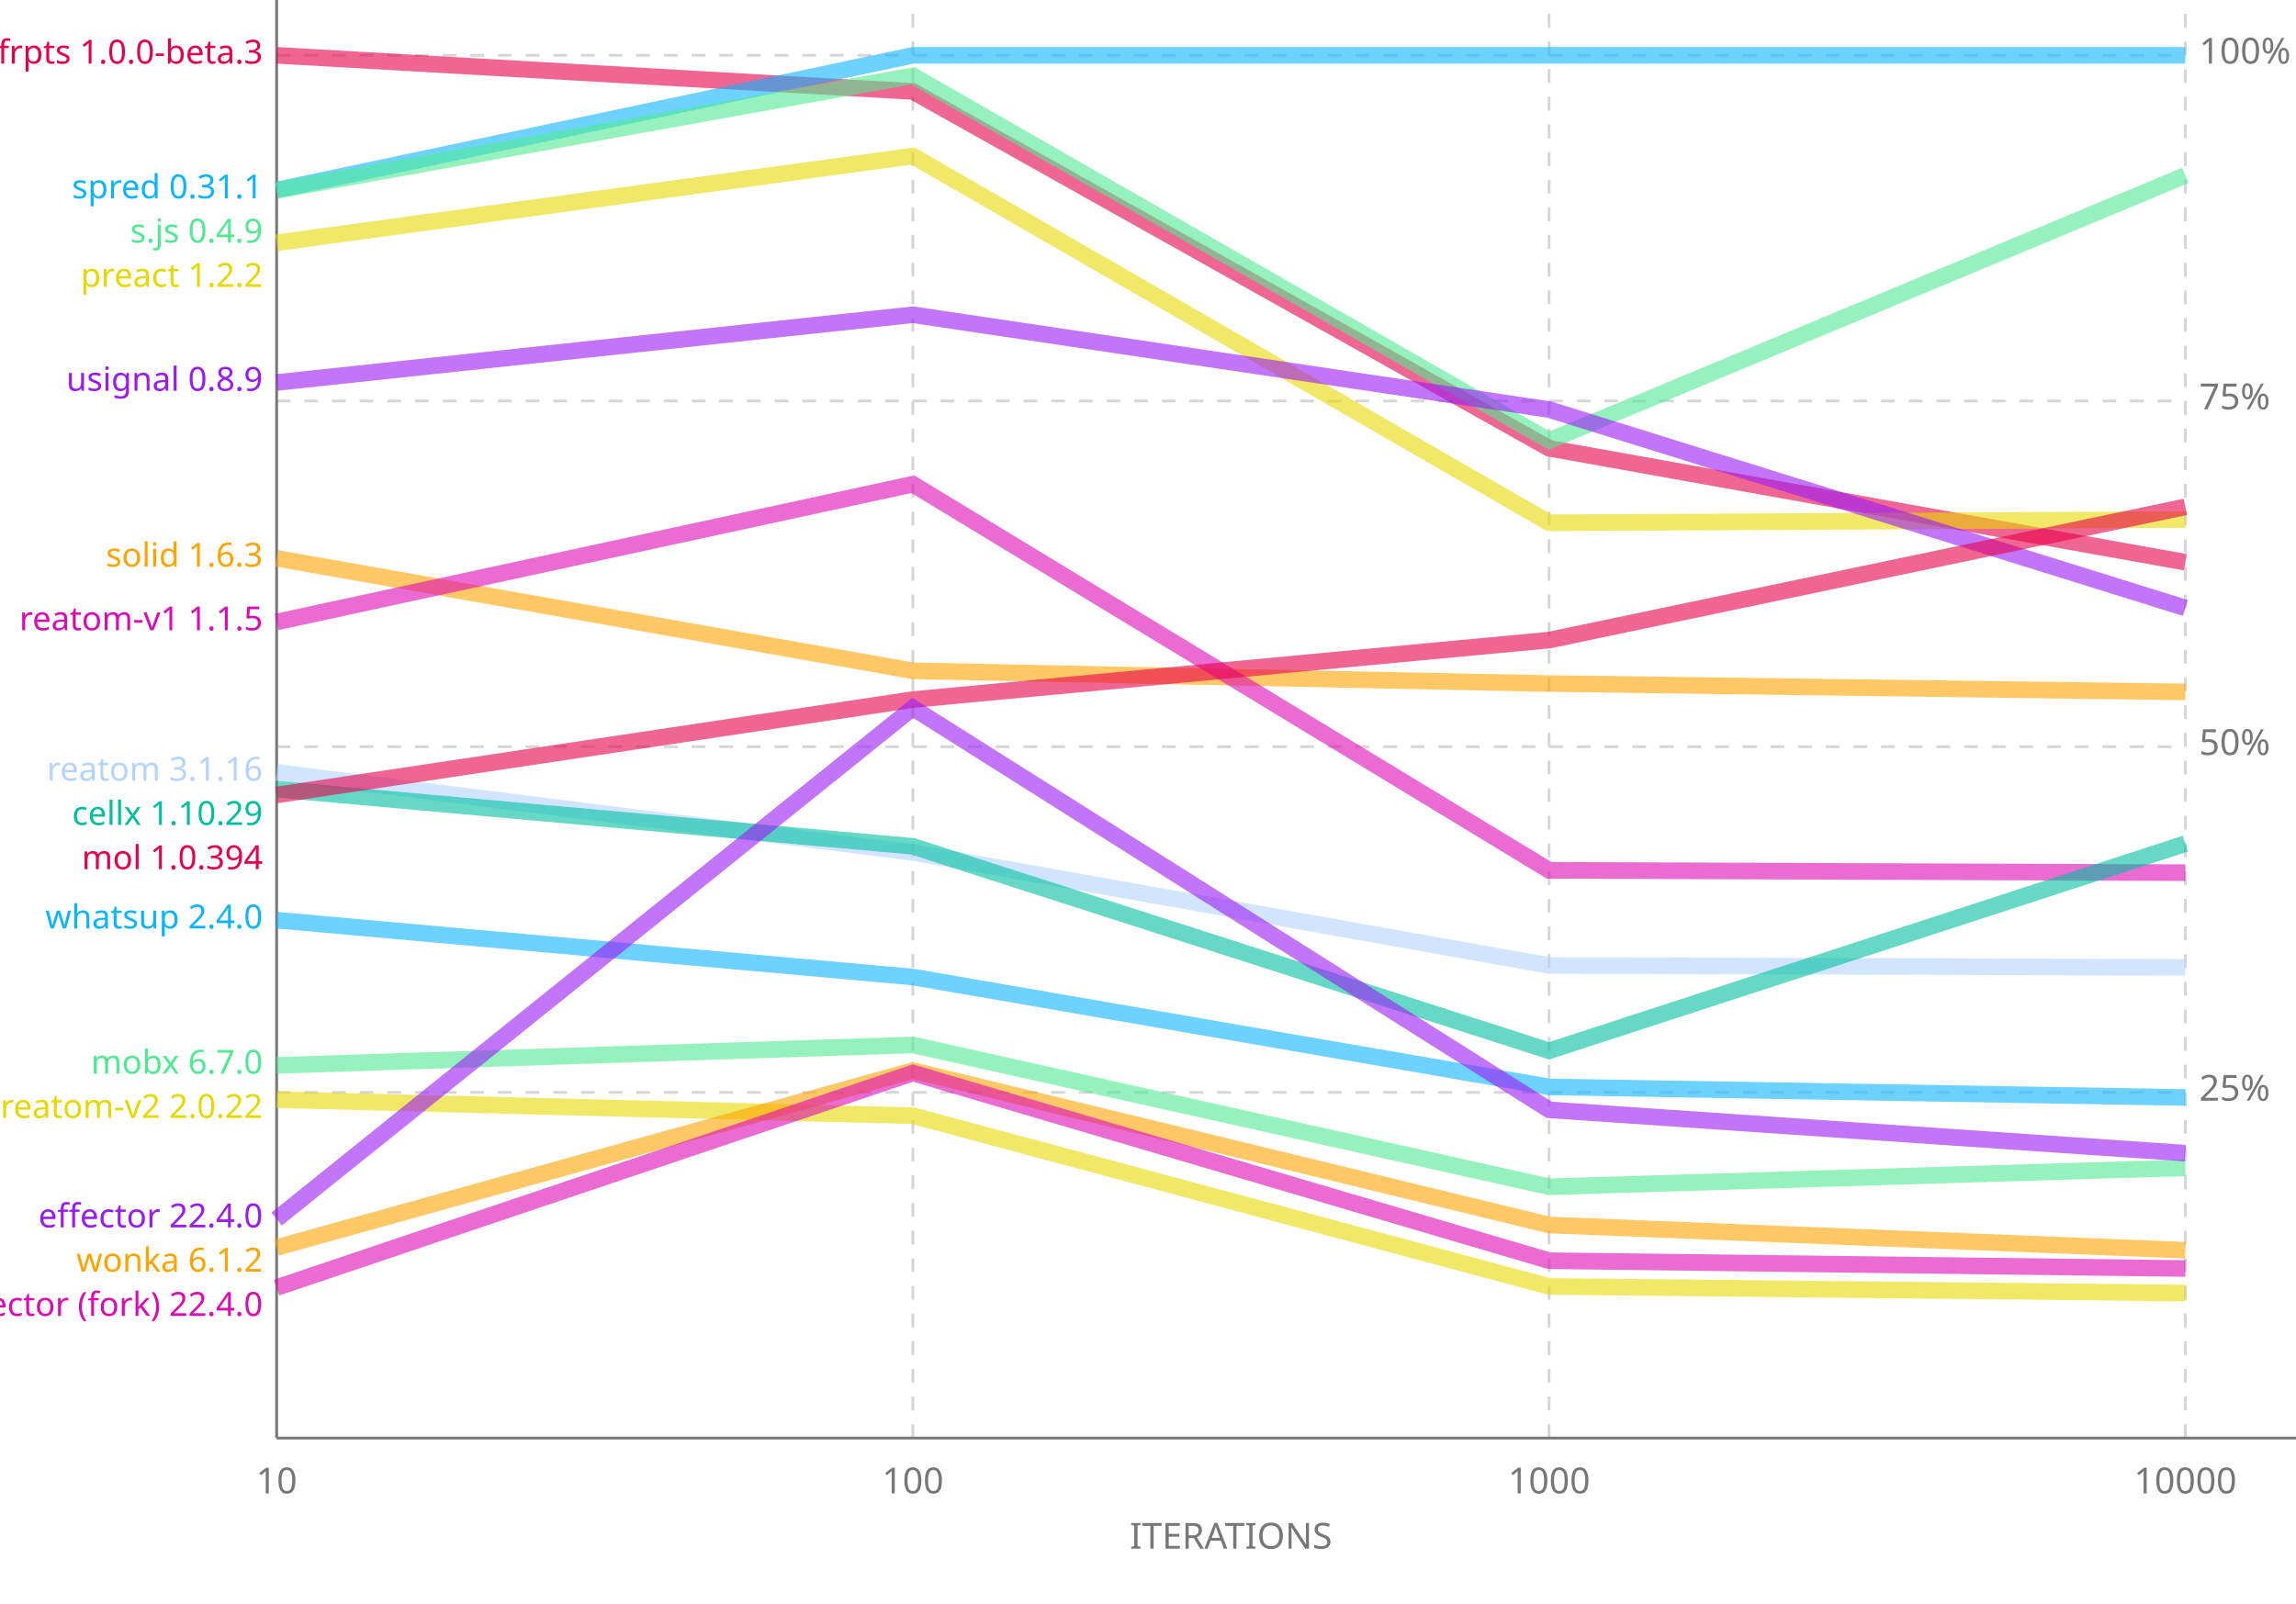
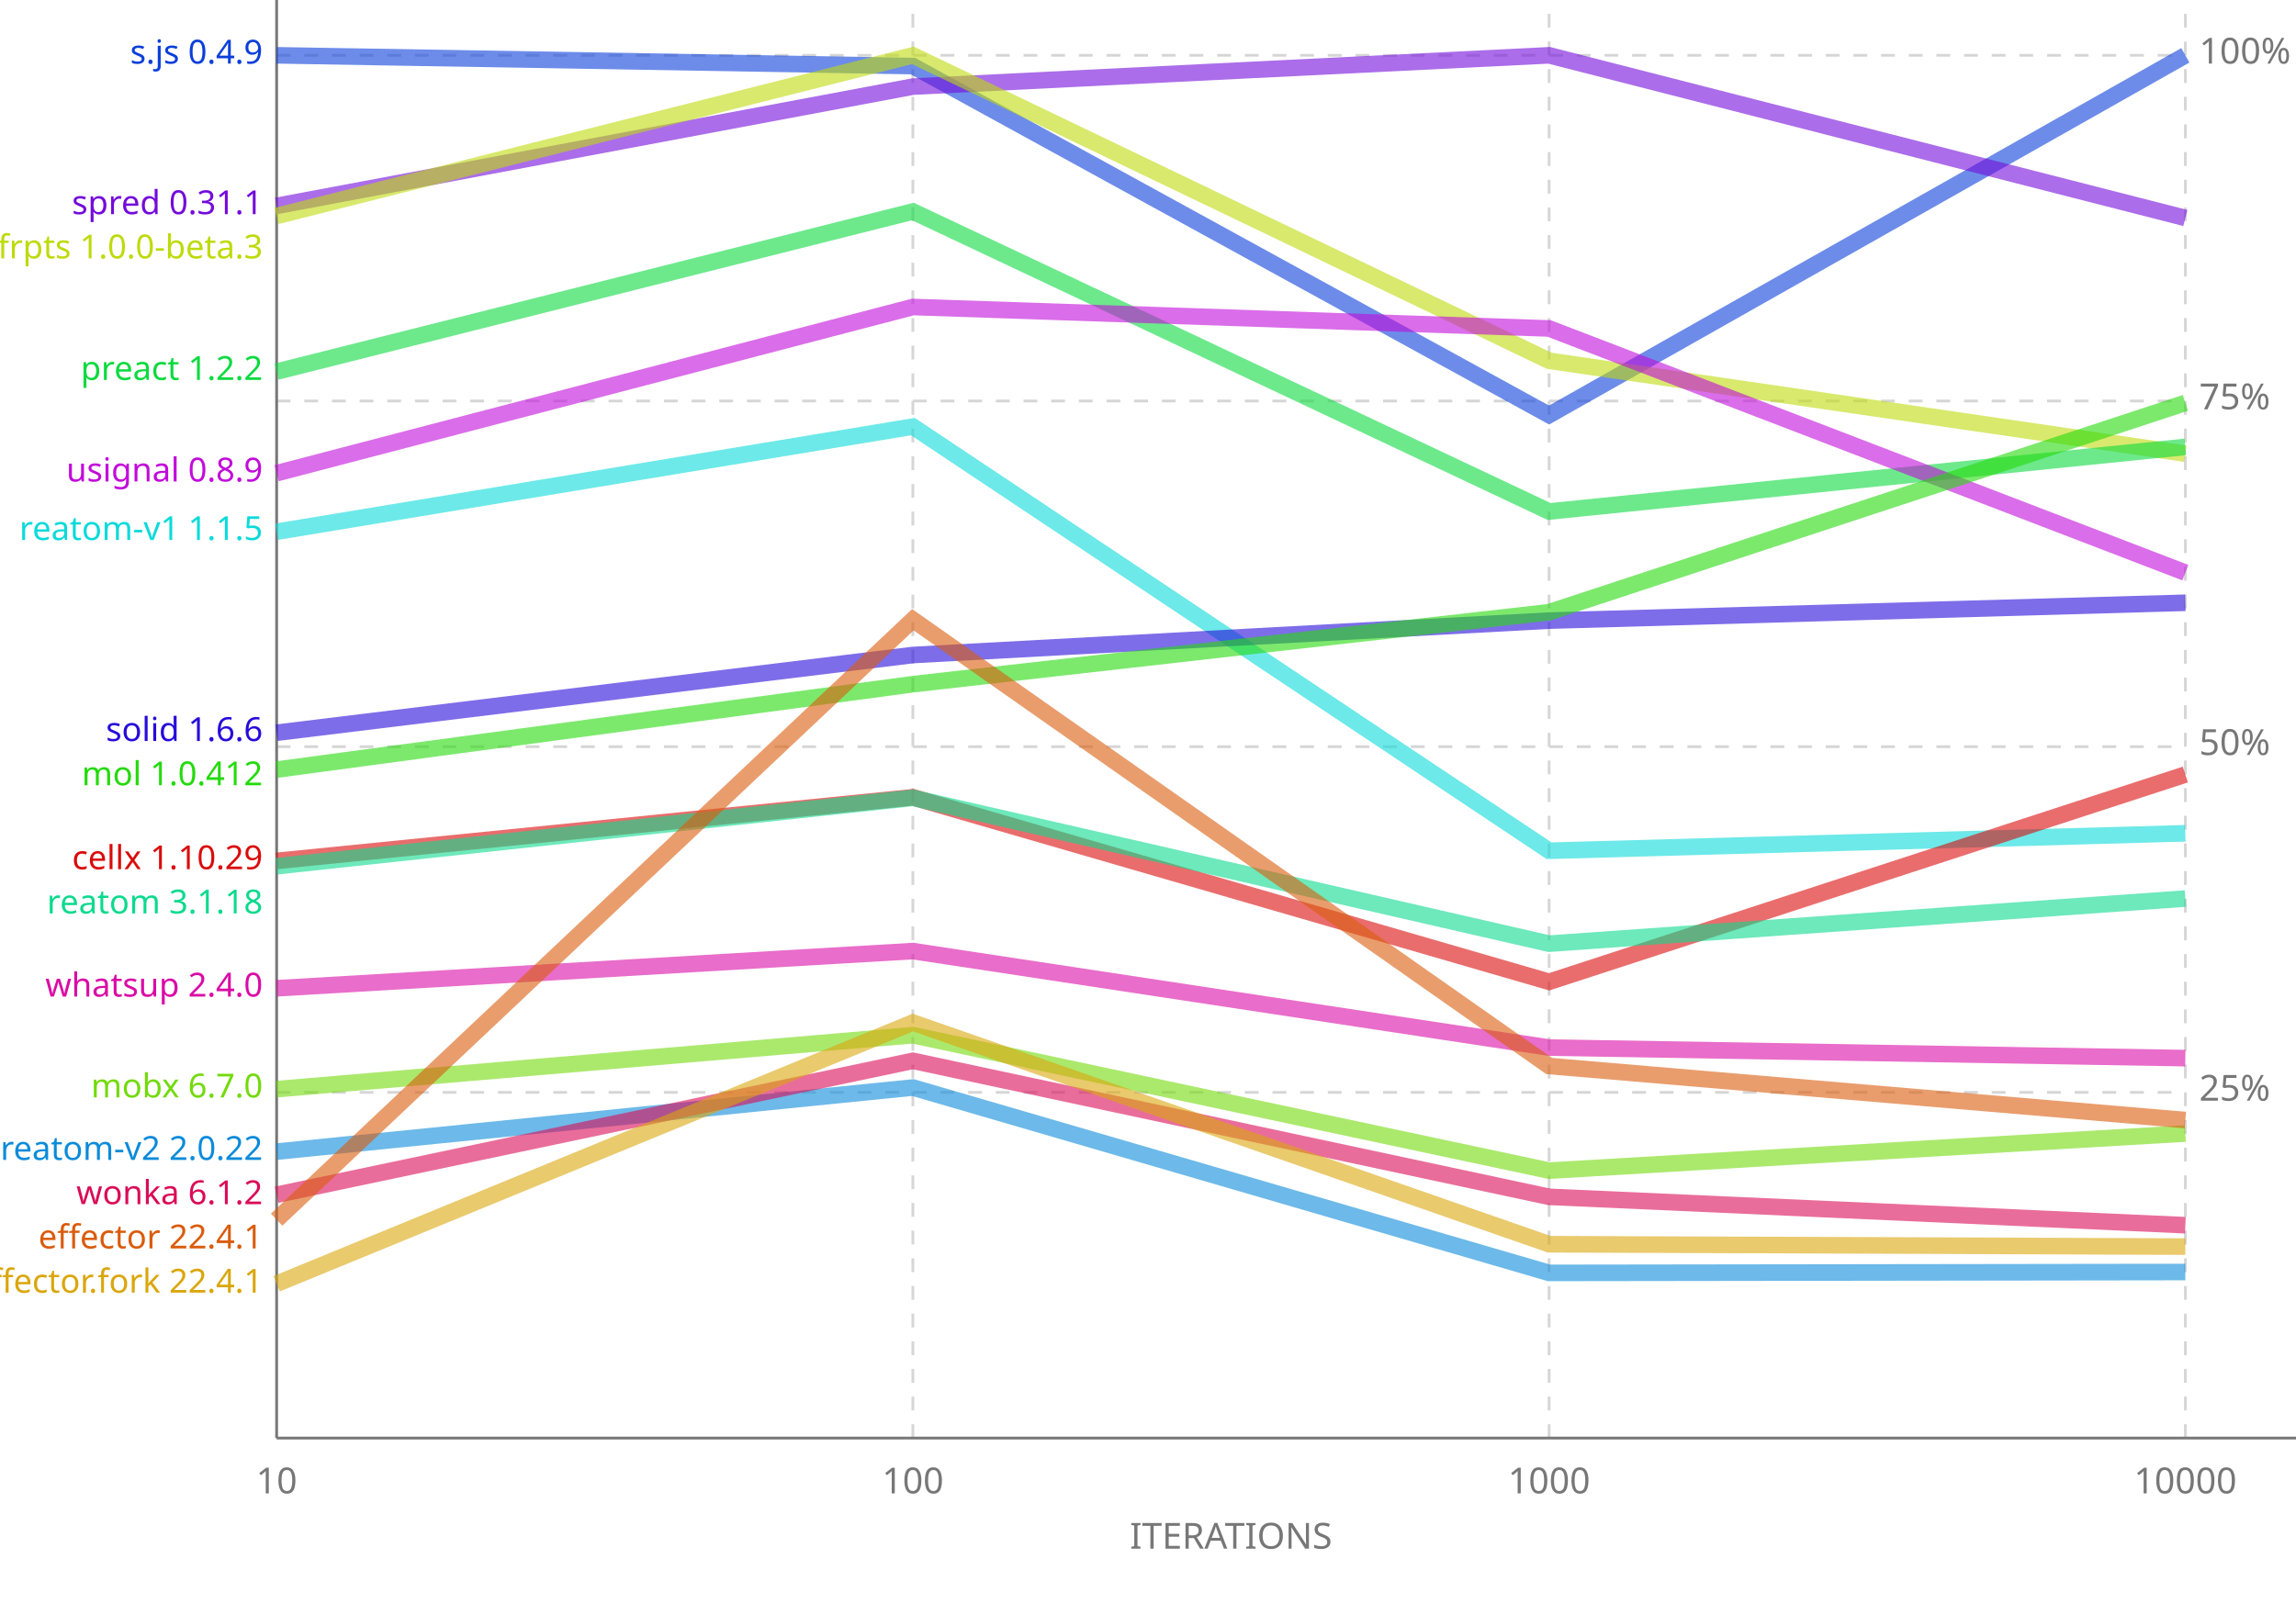
<svg xmlns="http://www.w3.org/2000/svg" id="bench-chart" viewBox="0 0 830 580">
  <style>
    #bench-chart .grid {
      stroke: #777777;
      stroke-width: 1;
    }

    #bench-chart .dashed {
      stroke: #777777;
      opacity: 0.3;
      stroke-width: 1;
      stroke-dasharray: 5, 5;
    }

    #bench-chart .labels {
      fill: #777777;
      font-size: 13px;
      font-family: sans-serif;
    }

    #bench-chart .x-labels {
      text-anchor: middle;
    }

    #bench-chart .y-labels {
      text-anchor: start;
    }

    #bench-chart .lib-label {
      font-size: 12px;
      font-family: sans-serif;
      text-anchor: end;
    }

    #bench-chart .line-med {
      stroke-width: 6;
      opacity: 0.6;
    }
  </style>
  <g class="grid">
    <line x1="100" y1="520" x2="830" y2="520" />
    <line x1="100" y1="520" x2="100" y2="0" />
  </g>
  <g class="dashed">
    <line x1="330" y1="520" x2="330" y2="0" />
    <line x1="560" y1="520" x2="560" y2="0" />
    <line x1="790" y1="520" x2="790" y2="0" />
    <line x1="100" y1="20" x2="790" y2="20" />
    <line x1="100" y1="145" x2="790" y2="145" />
    <line x1="100" y1="270" x2="790" y2="270" />
    <line x1="100" y1="395" x2="790" y2="395" />
  </g>
  <g class="labels x-labels">
    <text x="100" y="540">10</text>
    <text x="330" y="540">100</text>
    <text x="560" y="540">1000</text>
    <text x="790" y="540">10000</text>
    <text x="445" y="560">ITERATIONS</text>
  </g>
  <g class="labels y-labels">
    <text x="795" y="23">100%</text>
    <text x="795" y="148">75%</text>
    <text x="795" y="273">50%</text>
    <text x="795" y="398">25%</text>
  </g>
  <g>
-     <text class="lib-label" x="95" y="23" fill="#e60049">frpts 1.0.0-beta.3</text>
-     <polyline class="line-med" fill="none" stroke="#e60049" points="100,20 330,33.072 560,162.09 790,203.304" />
+     <text class="lib-label" x="95" y="23" fill="hsl(225, 90%, 45%)">s.js 0.4.9</text>
+     <polyline class="line-med" fill="none" stroke="hsl(225, 90%, 45%)" points="100,20 330,23.89 560,150.076 790,20" />
  </g>
  <g>
-     <text class="lib-label" x="95" y="71.712" fill="#0bb4ff">spred 0.31.1</text>
-     <polyline class="line-med" fill="none" stroke="#0bb4ff" points="100,68.712 330,20 560,20 790,20" />
+     <text class="lib-label" x="95" y="77.435" fill="hsl(270, 90%, 45%)">spred 0.31.1</text>
+     <polyline class="line-med" fill="none" stroke="hsl(270, 90%, 45%)" points="100,74.435 330,31.314 560,20 790,78.822" />
  </g>
  <g>
-     <text class="lib-label" x="95" y="87.712" fill="#50e991">s.js 0.4.9</text>
-     <polyline class="line-med" fill="none" stroke="#50e991" points="100,68.832 330,27.39 560,159.319 790,63.422" />
+     <text class="lib-label" x="95" y="93.435" fill="hsl(68, 90%, 45%)">frpts 1.0.0-beta.3</text>
+     <polyline class="line-med" fill="none" stroke="hsl(68, 90%, 45%)" points="100,78.105 330,20 560,130.448 790,164.048" />
  </g>
  <g>
-     <text class="lib-label" x="95" y="103.712" fill="#e6d800">preact 1.2.2</text>
-     <polyline class="line-med" fill="none" stroke="#e6d800" points="100,87.777 330,56.42 560,189.035 790,187.869" />
+     <text class="lib-label" x="95" y="137.377" fill="hsl(135, 90%, 45%)">preact 1.2.2</text>
+     <polyline class="line-med" fill="none" stroke="hsl(135, 90%, 45%)" points="100,134.377 330,76.476 560,184.955 790,161.592" />
  </g>
  <g>
-     <text class="lib-label" x="95" y="141.305" fill="#9b19f5">usignal 0.8.9</text>
-     <polyline class="line-med" fill="none" stroke="#9b19f5" points="100,138.305 330,113.81 560,148.093 790,219.837" />
+     <text class="lib-label" x="95" y="174.103" fill="hsl(293, 90%, 45%)">usignal 0.8.9</text>
+     <polyline class="line-med" fill="none" stroke="hsl(293, 90%, 45%)" points="100,171.103 330,111.007 560,118.771 790,207.064" />
  </g>
  <g>
-     <text class="lib-label" x="95" y="204.876" fill="#ffa300">solid 1.6.3</text>
-     <polyline class="line-med" fill="none" stroke="#ffa300" points="100,201.876 330,242.563 560,247.167 790,250.205" />
+     <text class="lib-label" x="95" y="195.267" fill="hsl(180, 90%, 45%)">reatom-v1 1.1.5</text>
+     <polyline class="line-med" fill="none" stroke="hsl(180, 90%, 45%)" points="100,192.267 330,154.253 560,307.632 790,301.317" />
  </g>
  <g>
-     <text class="lib-label" x="95" y="227.907" fill="#dc0ab4">reatom-v1 1.1.5</text>
-     <polyline class="line-med" fill="none" stroke="#dc0ab4" points="100,224.907 330,175.093 560,314.714 790,315.555" />
+     <text class="lib-label" x="95" y="267.948" fill="hsl(248, 90%, 45%)">solid 1.6.6</text>
+     <polyline class="line-med" fill="none" stroke="hsl(248, 90%, 45%)" points="100,264.948 330,236.853 560,224.417 790,217.963" />
  </g>
  <g>
-     <text class="lib-label" x="95" y="282.288" fill="#b3d4ff">reatom 3.1.16</text>
-     <polyline class="line-med" fill="none" stroke="#b3d4ff" points="100,279.288 330,308.246 560,349.116 790,349.787" />
+     <text class="lib-label" x="95" y="283.948" fill="hsl(113, 90%, 45%)">mol 1.0.412</text>
+     <polyline class="line-med" fill="none" stroke="hsl(113, 90%, 45%)" points="100,278.284 330,247.402 560,221.373 790,145.693" />
  </g>
  <g>
-     <text class="lib-label" x="95" y="298.288" fill="#00bfa0">cellx 1.10.29</text>
-     <polyline class="line-med" fill="none" stroke="#00bfa0" points="100,285.361 330,306.032 560,379.976 790,305.046" />
+     <text class="lib-label" x="95" y="314.302" fill="hsl(0, 90%, 45%)">cellx 1.10.29</text>
+     <polyline class="line-med" fill="none" stroke="hsl(0, 90%, 45%)" points="100,311.302 330,288.299 560,355.019 790,280.071" />
  </g>
  <g>
-     <text class="lib-label" x="95" y="314.288" fill="#e60049">mol 1.0.394</text>
-     <polyline class="line-med" fill="none" stroke="#e60049" points="100,287.472 330,252.969 560,231.456 790,183.281" />
+     <text class="lib-label" x="95" y="330.302" fill="hsl(158, 90%, 45%)">reatom 3.1.18</text>
+     <polyline class="line-med" fill="none" stroke="hsl(158, 90%, 45%)" points="100,313.227 330,288.499 560,341.233 790,324.913" />
  </g>
  <g>
-     <text class="lib-label" x="95" y="335.723" fill="#0bb4ff">whatsup 2.4.0</text>
-     <polyline class="line-med" fill="none" stroke="#0bb4ff" points="100,332.723 330,353.287 560,393.025 790,396.84" />
+     <text class="lib-label" x="95" y="360.358" fill="hsl(315, 90%, 45%)">whatsup 2.4.0</text>
+     <polyline class="line-med" fill="none" stroke="hsl(315, 90%, 45%)" points="100,357.358 330,343.908 560,378.801 790,382.618" />
  </g>
  <g>
-     <text class="lib-label" x="95" y="388.247" fill="#50e991">mobx 6.7.0</text>
-     <polyline class="line-med" fill="none" stroke="#50e991" points="100,385.247 330,377.855 560,429.126 790,422.278" />
+     <text class="lib-label" x="95" y="396.835" fill="hsl(90, 90%, 45%)">mobx 6.7.0</text>
+     <polyline class="line-med" fill="none" stroke="hsl(90, 90%, 45%)" points="100,393.835 330,374.33 560,423.298 790,409.885" />
  </g>
  <g>
-     <text class="lib-label" x="95" y="404.247" fill="#e6d800">reatom-v2 2.0.22</text>
-     <polyline class="line-med" fill="none" stroke="#e6d800" points="100,397.643 330,403.432 560,465.177 790,467.563" />
+     <text class="lib-label" x="95" y="419.422" fill="hsl(203, 90%, 45%)">reatom-v2 2.0.22</text>
+     <polyline class="line-med" fill="none" stroke="hsl(203, 90%, 45%)" points="100,416.422 330,393.249 560,460.281 790,459.964" />
  </g>
  <g>
-     <text class="lib-label" x="95" y="443.811" fill="#9b19f5">effector 22.4.0</text>
-     <polyline class="line-med" fill="none" stroke="#9b19f5" points="100,440.811 330,255.981 560,401.307 790,416.976" />
+     <text class="lib-label" x="95" y="435.422" fill="hsl(338, 90%, 45%)">wonka 6.1.2</text>
+     <polyline class="line-med" fill="none" stroke="hsl(338, 90%, 45%)" points="100,432.014 330,383.59 560,432.769 790,443.033" />
  </g>
  <g>
-     <text class="lib-label" x="95" y="459.811" fill="#ffa300">wonka 6.1.2</text>
-     <polyline class="line-med" fill="none" stroke="#ffa300" points="100,451.095 330,387.118 560,442.95 790,452.078" />
+     <text class="lib-label" x="95" y="451.422" fill="hsl(23, 90%, 45%)">effector 22.4.1</text>
+     <polyline class="line-med" fill="none" stroke="hsl(23, 90%, 45%)" points="100,441.035 330,224.088 560,385.464 790,405.008" />
  </g>
  <g>
-     <text class="lib-label" x="95" y="475.811" fill="#dc0ab4">effector (fork) 22.4.0</text>
-     <polyline class="line-med" fill="none" stroke="#dc0ab4" points="100,465.577 330,388.006 560,455.875 790,458.687" />
+     <text class="lib-label" x="95" y="467.422" fill="hsl(45, 90%, 45%)">effector.fork 22.4.1</text>
+     <polyline class="line-med" fill="none" stroke="hsl(45, 90%, 45%)" points="100,464.207 330,369.753 560,449.905 790,450.767" />
  </g>
</svg>
